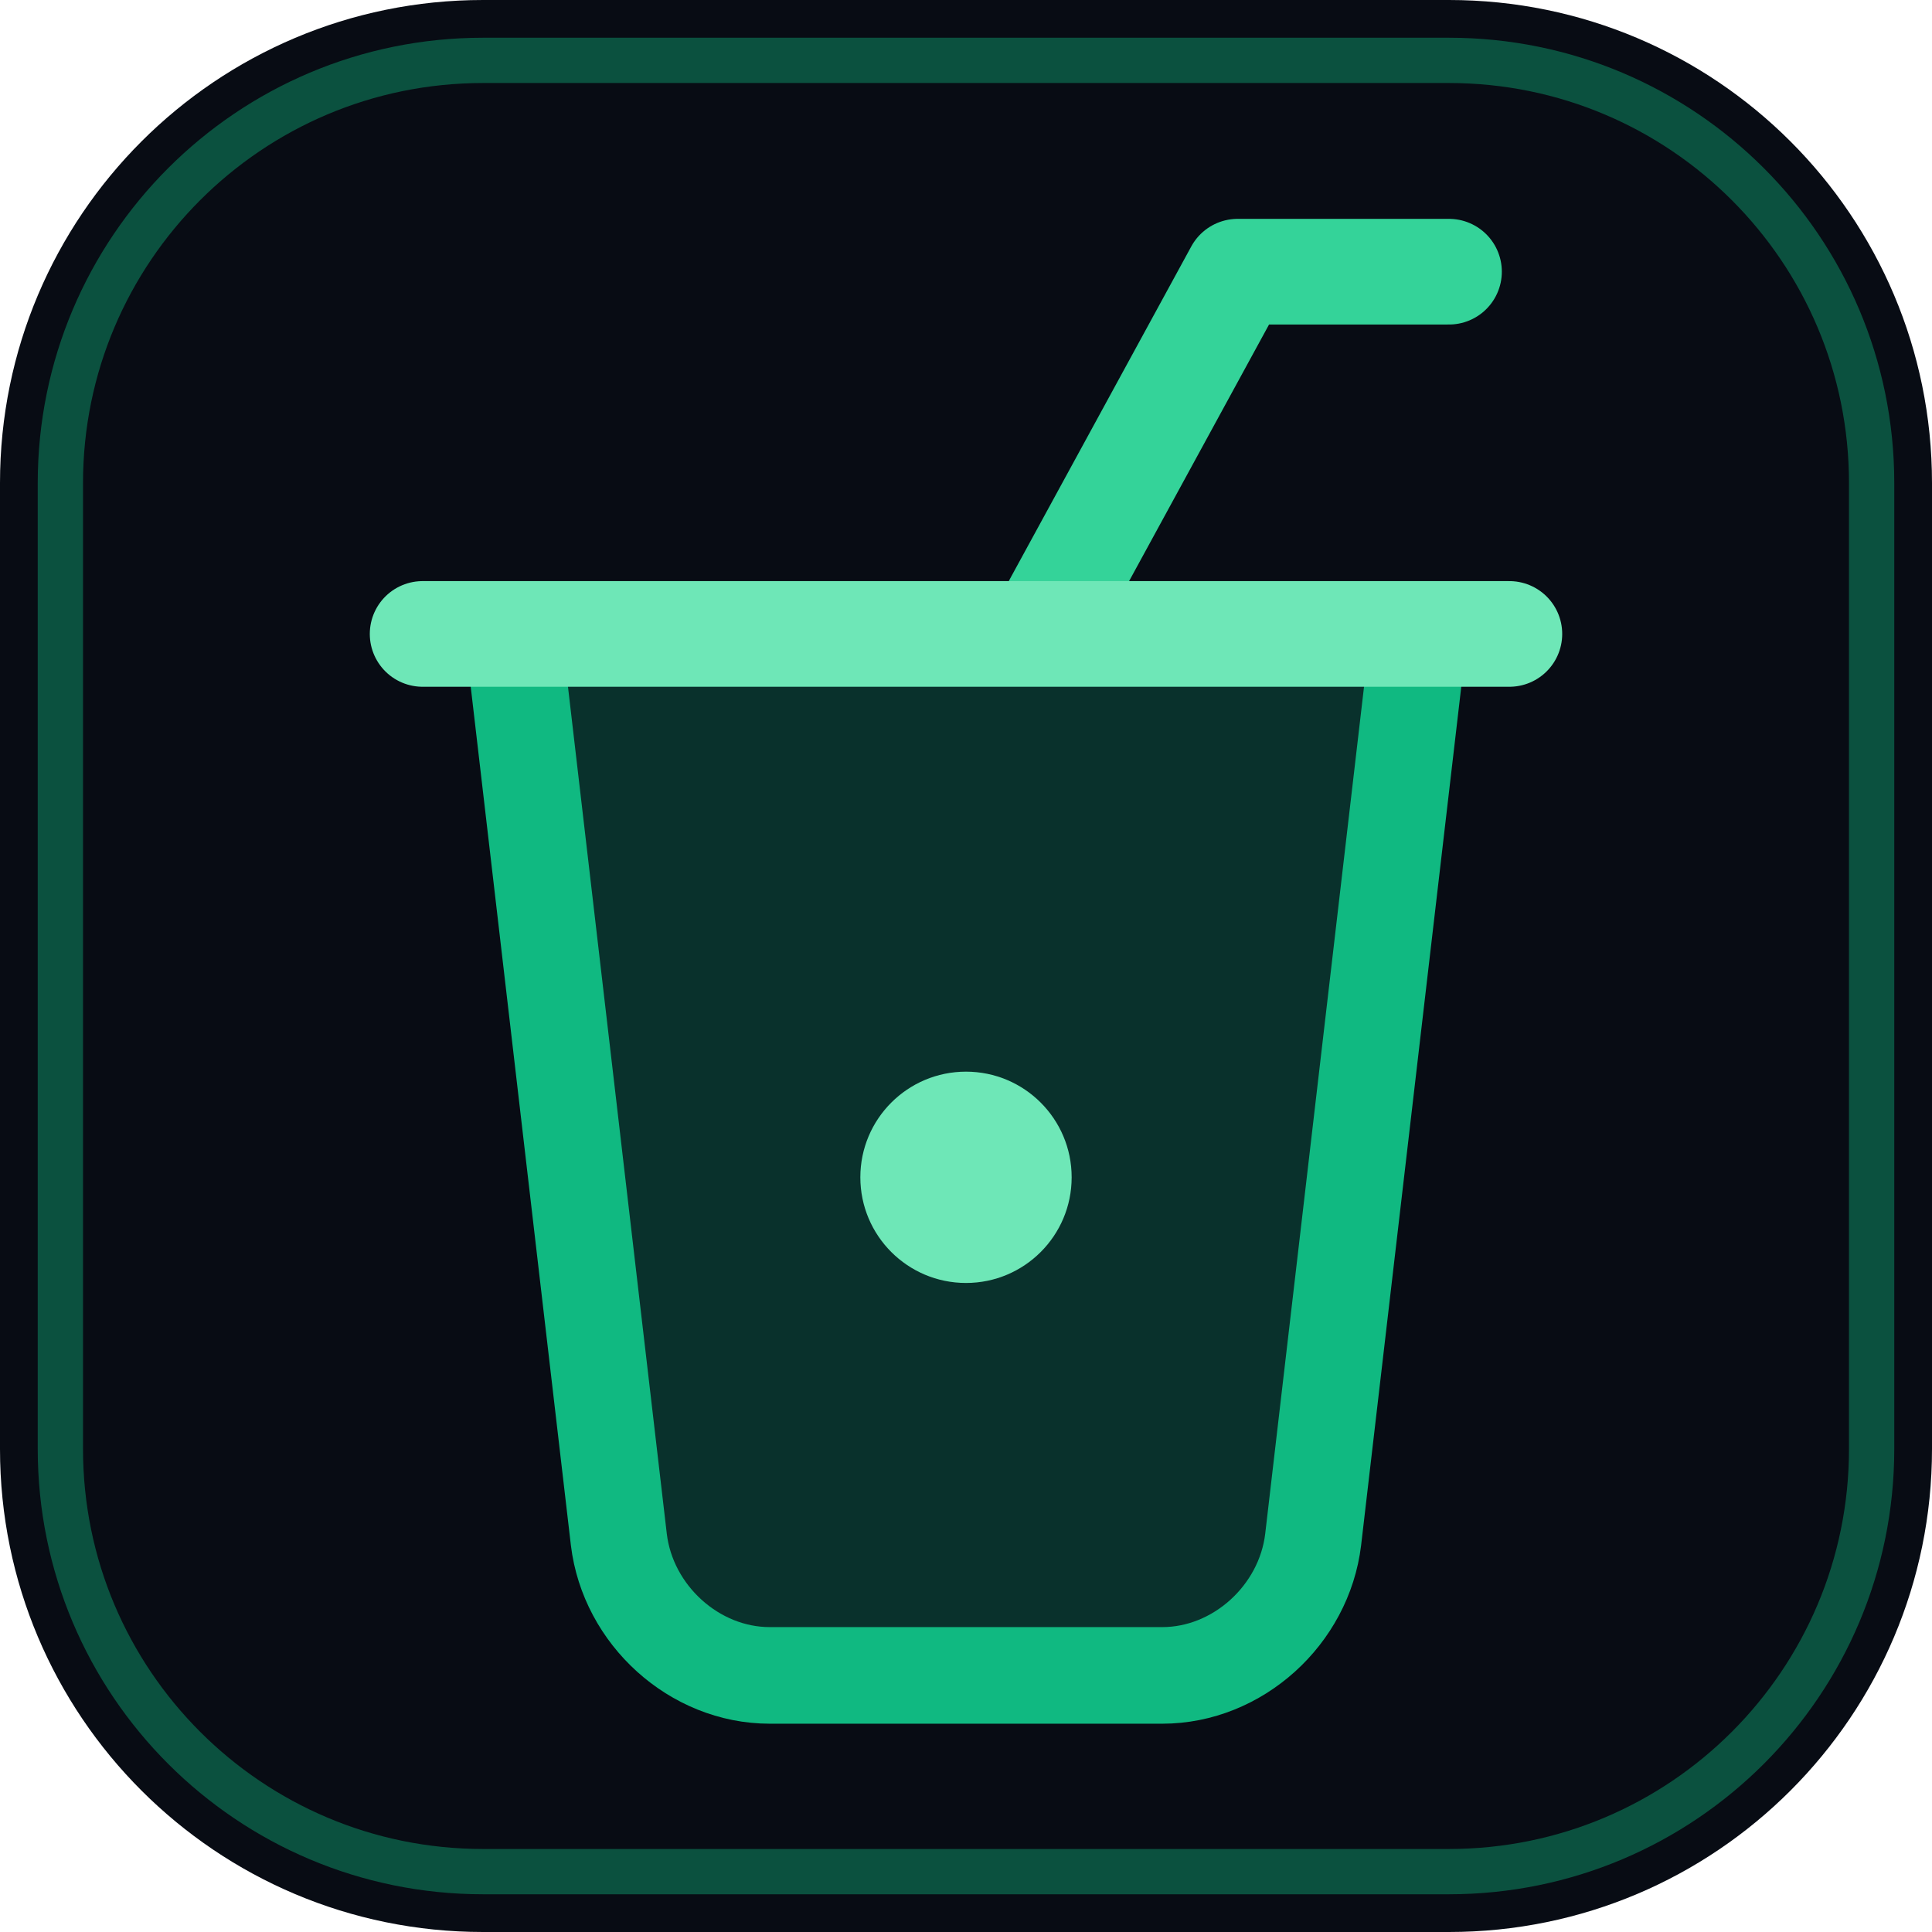
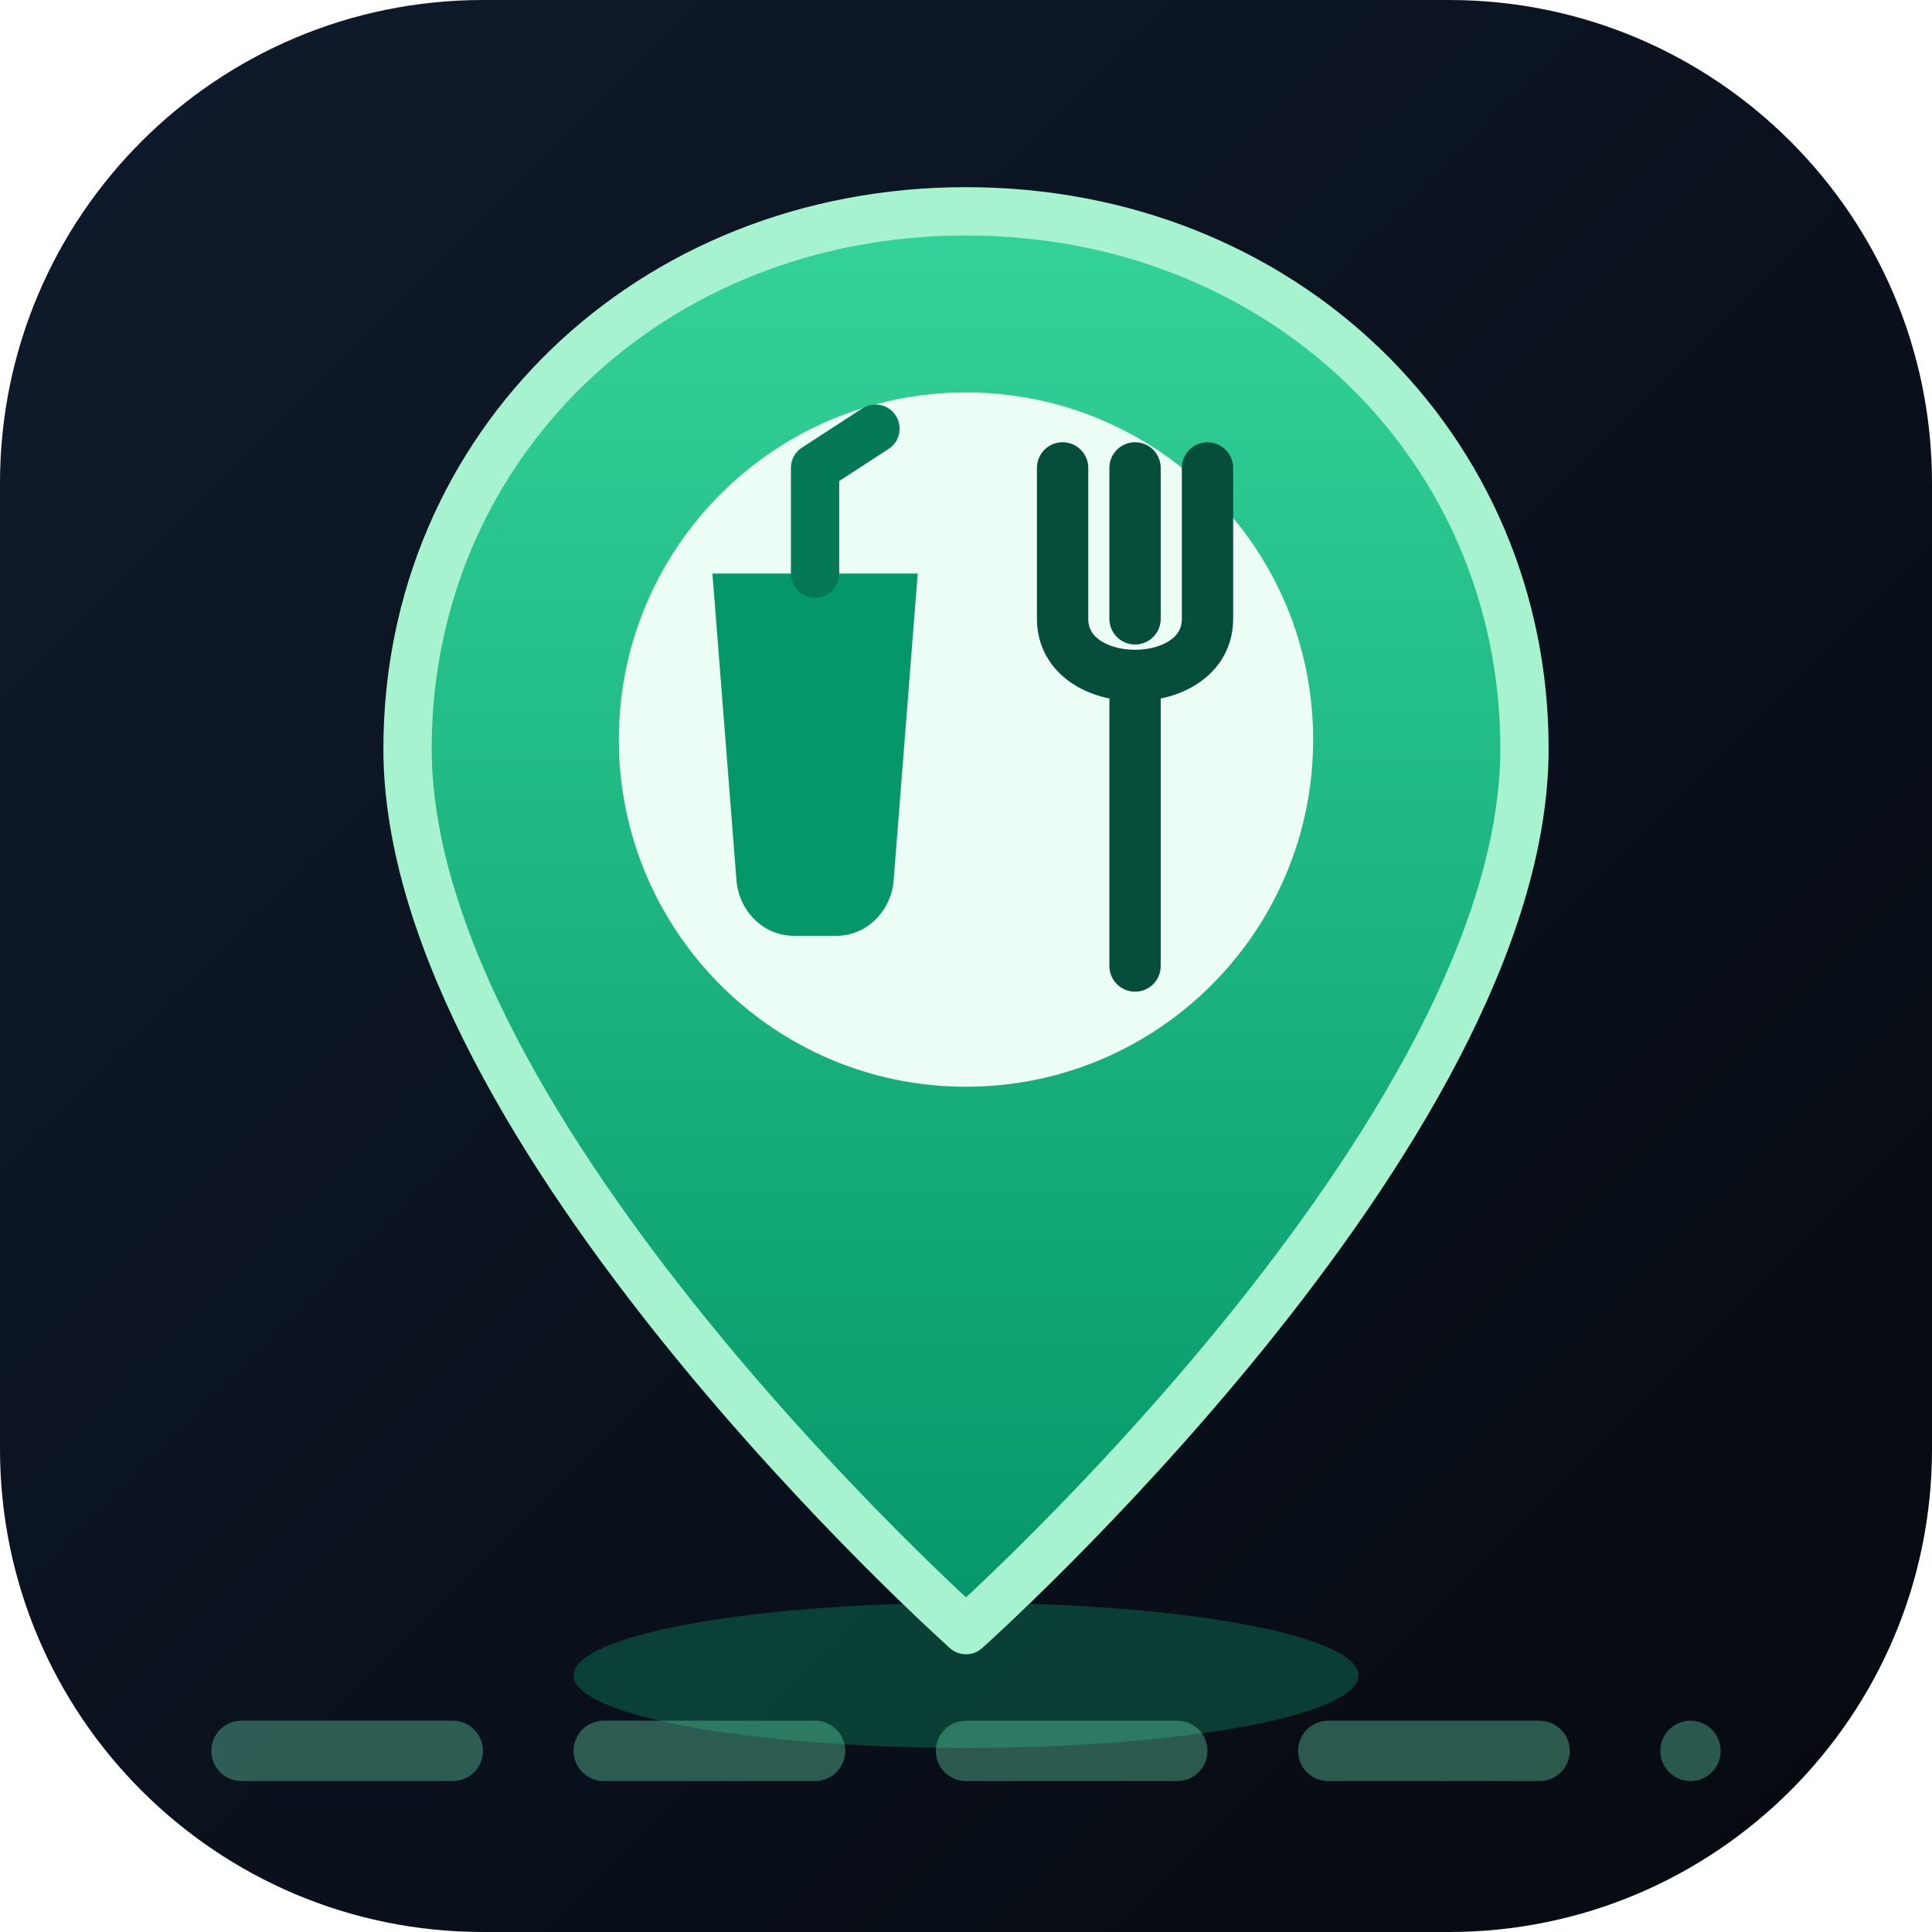
<svg xmlns="http://www.w3.org/2000/svg" viewBox="0 0 64 64" fill="none">
-   <rect width="64" height="64" rx="16" fill="#080c14" />
-   <rect x="2" y="2" width="60" height="60" rx="14" stroke="#10b981" stroke-opacity="0.4" stroke-width="1.5" />
-   <path d="M35 20 L41 9 L48 9" stroke="#34d399" stroke-width="3.5" stroke-linecap="round" stroke-linejoin="round" />
-   <path d="M17 21 H47 L43.5 51 C43.2 53.5 41 55.5 38.5 55.5 H25.5 C23 55.5 20.8 53.5 20.5 51 L17 21 Z" fill="#10b981" fill-opacity="0.22" stroke="#10b981" stroke-width="3.2" stroke-linejoin="round" />
-   <line x1="14" y1="21" x2="50" y2="21" stroke="#6ee7b7" stroke-width="3.5" stroke-linecap="round" />
-   <circle cx="32" cy="39" r="3.5" fill="#6ee7b7" />
+   <defs>
+     <linearGradient id="bg" x1="0" y1="0" x2="1" y2="1">
+       <stop offset="0" stop-color="#0f1b2d" />
+       <stop offset="1" stop-color="#06090f" />
+     </linearGradient>
+     <linearGradient id="pin" x1="0" y1="0" x2="0" y2="1">
+       <stop offset="0" stop-color="#34d399" />
+       <stop offset="1" stop-color="#059669" />
+     </linearGradient>
+   </defs>
+   <rect width="64" height="64" rx="16" fill="url(#bg)" />
+   <ellipse cx="32" cy="55.5" rx="13" ry="2.4" fill="#10b981" fill-opacity="0.28" />
+   <path d="M8 58 H56" stroke="#6ee7b7" stroke-opacity="0.35" stroke-width="2" stroke-linecap="round" stroke-dasharray="7 5" />
+   <path d="M32 7 C21.5 7 13.5 14.8 13.5 24.8 C13.5 37.5 32 54 32 54 C32 54 50.5 37.5 50.5 24.8 C50.5 14.8 42.5 7 32 7 Z" fill="url(#pin)" stroke="#a7f3d0" stroke-width="1.6" stroke-linejoin="round" />
+   <circle cx="32" cy="24.5" r="11.5" fill="#ecfdf5" />
+   <path d="M23.6 19 H30.4 L29.6 29.2 C29.5 30.2 28.7 31 27.7 31 H26.3 C25.3 31 24.5 30.2 24.4 29.2 Z" fill="#059669" />
+   <path d="M27 19 V15.5 L29 14.2" stroke="#047857" stroke-width="1.6" stroke-linecap="round" stroke-linejoin="round" fill="none" />
+   <path d="M35.2 15.5 V20.5 M37.6 15.5 V20.5 M40 15.5 V20.5 M35.2 20.5 C35.2 23 40 23 40 20.5 M37.6 22.8 V32" stroke="#064e3b" stroke-width="1.7" stroke-linecap="round" fill="none" />
</svg>
